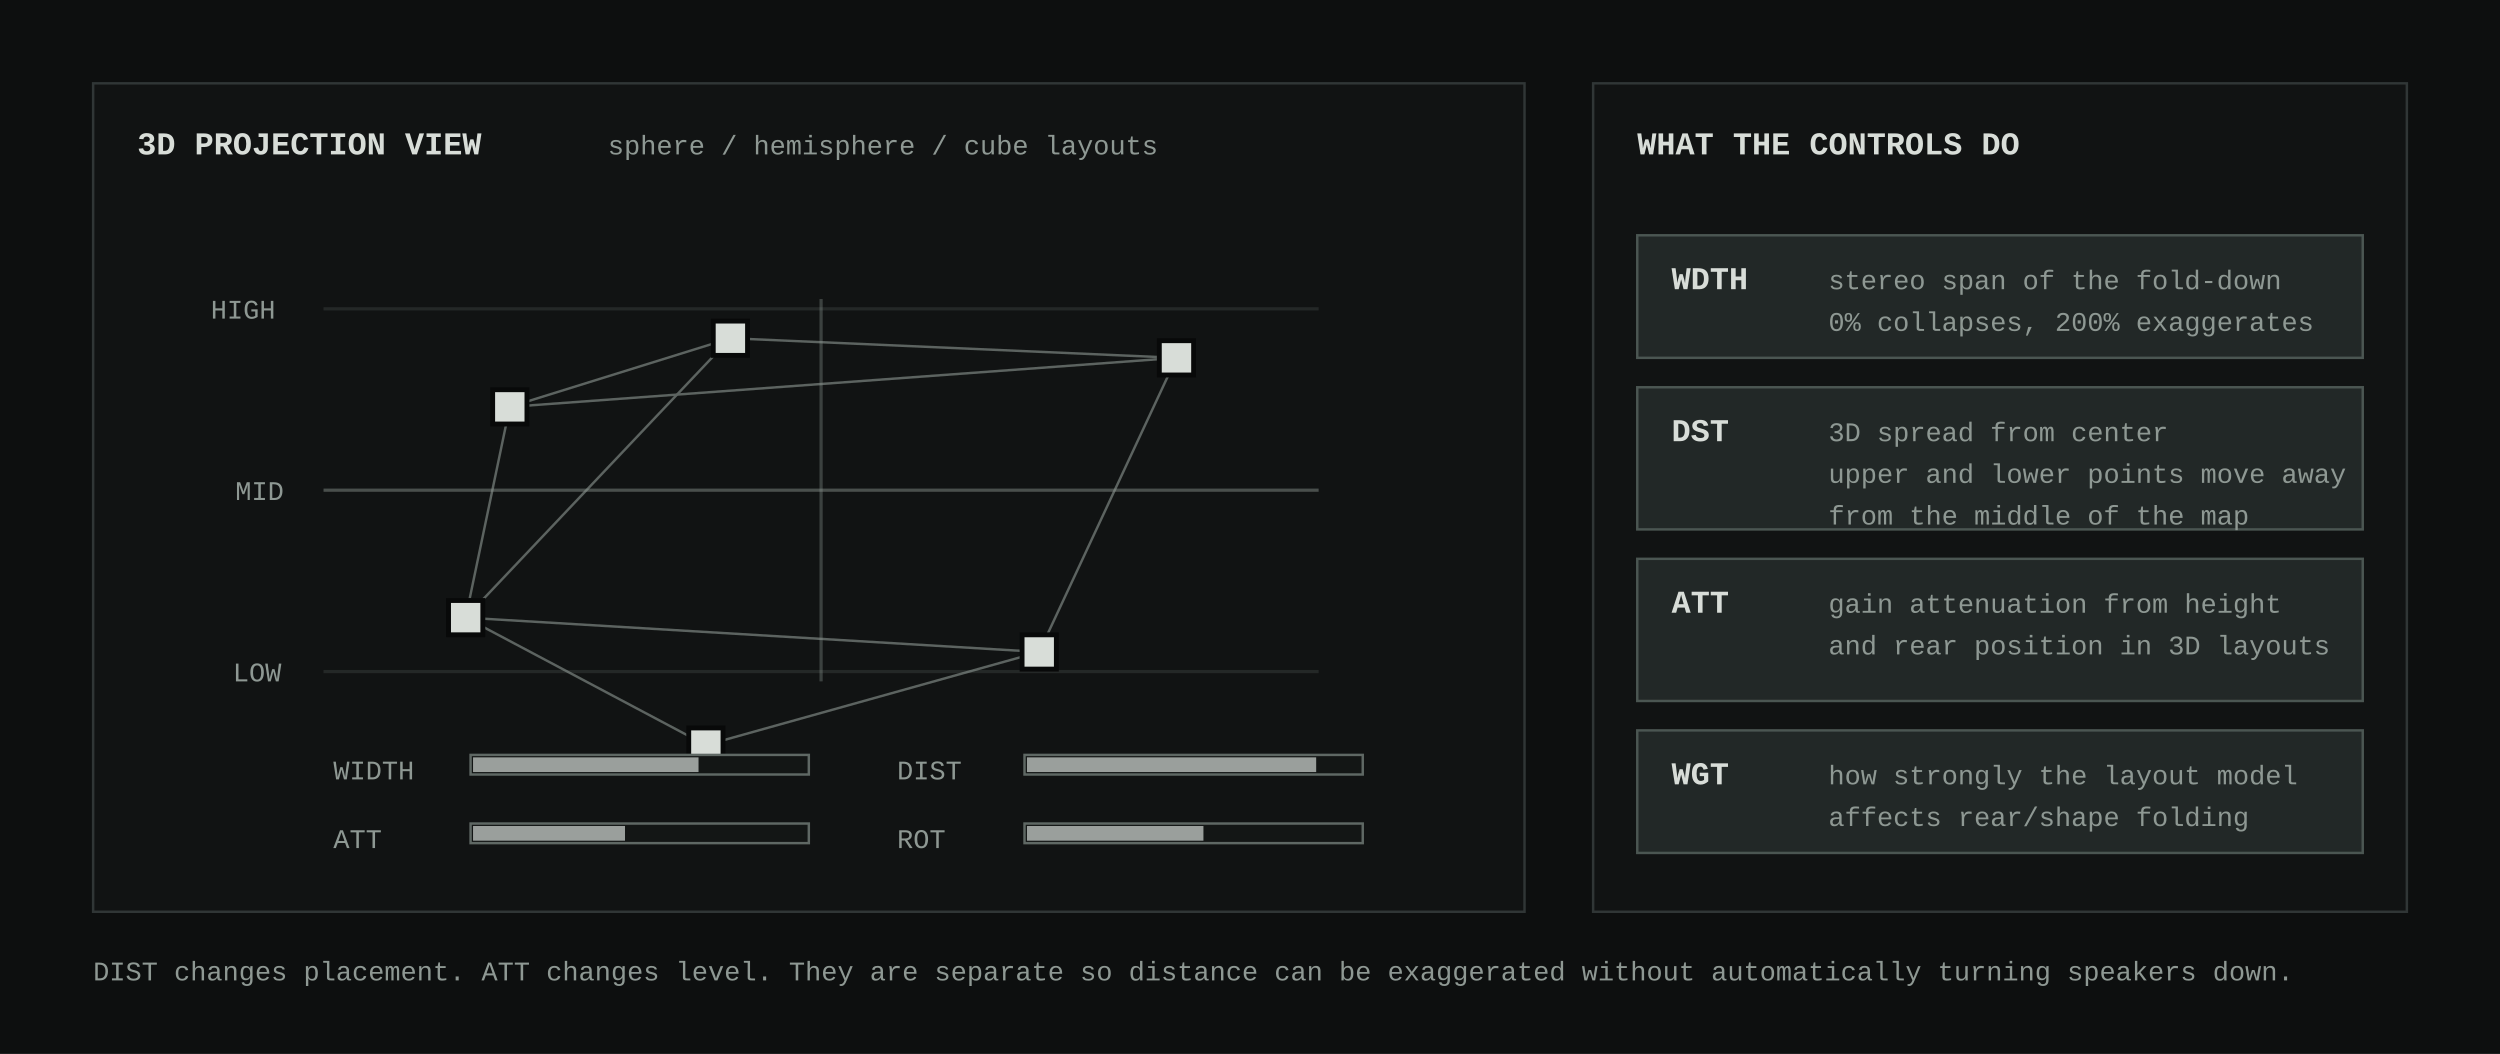
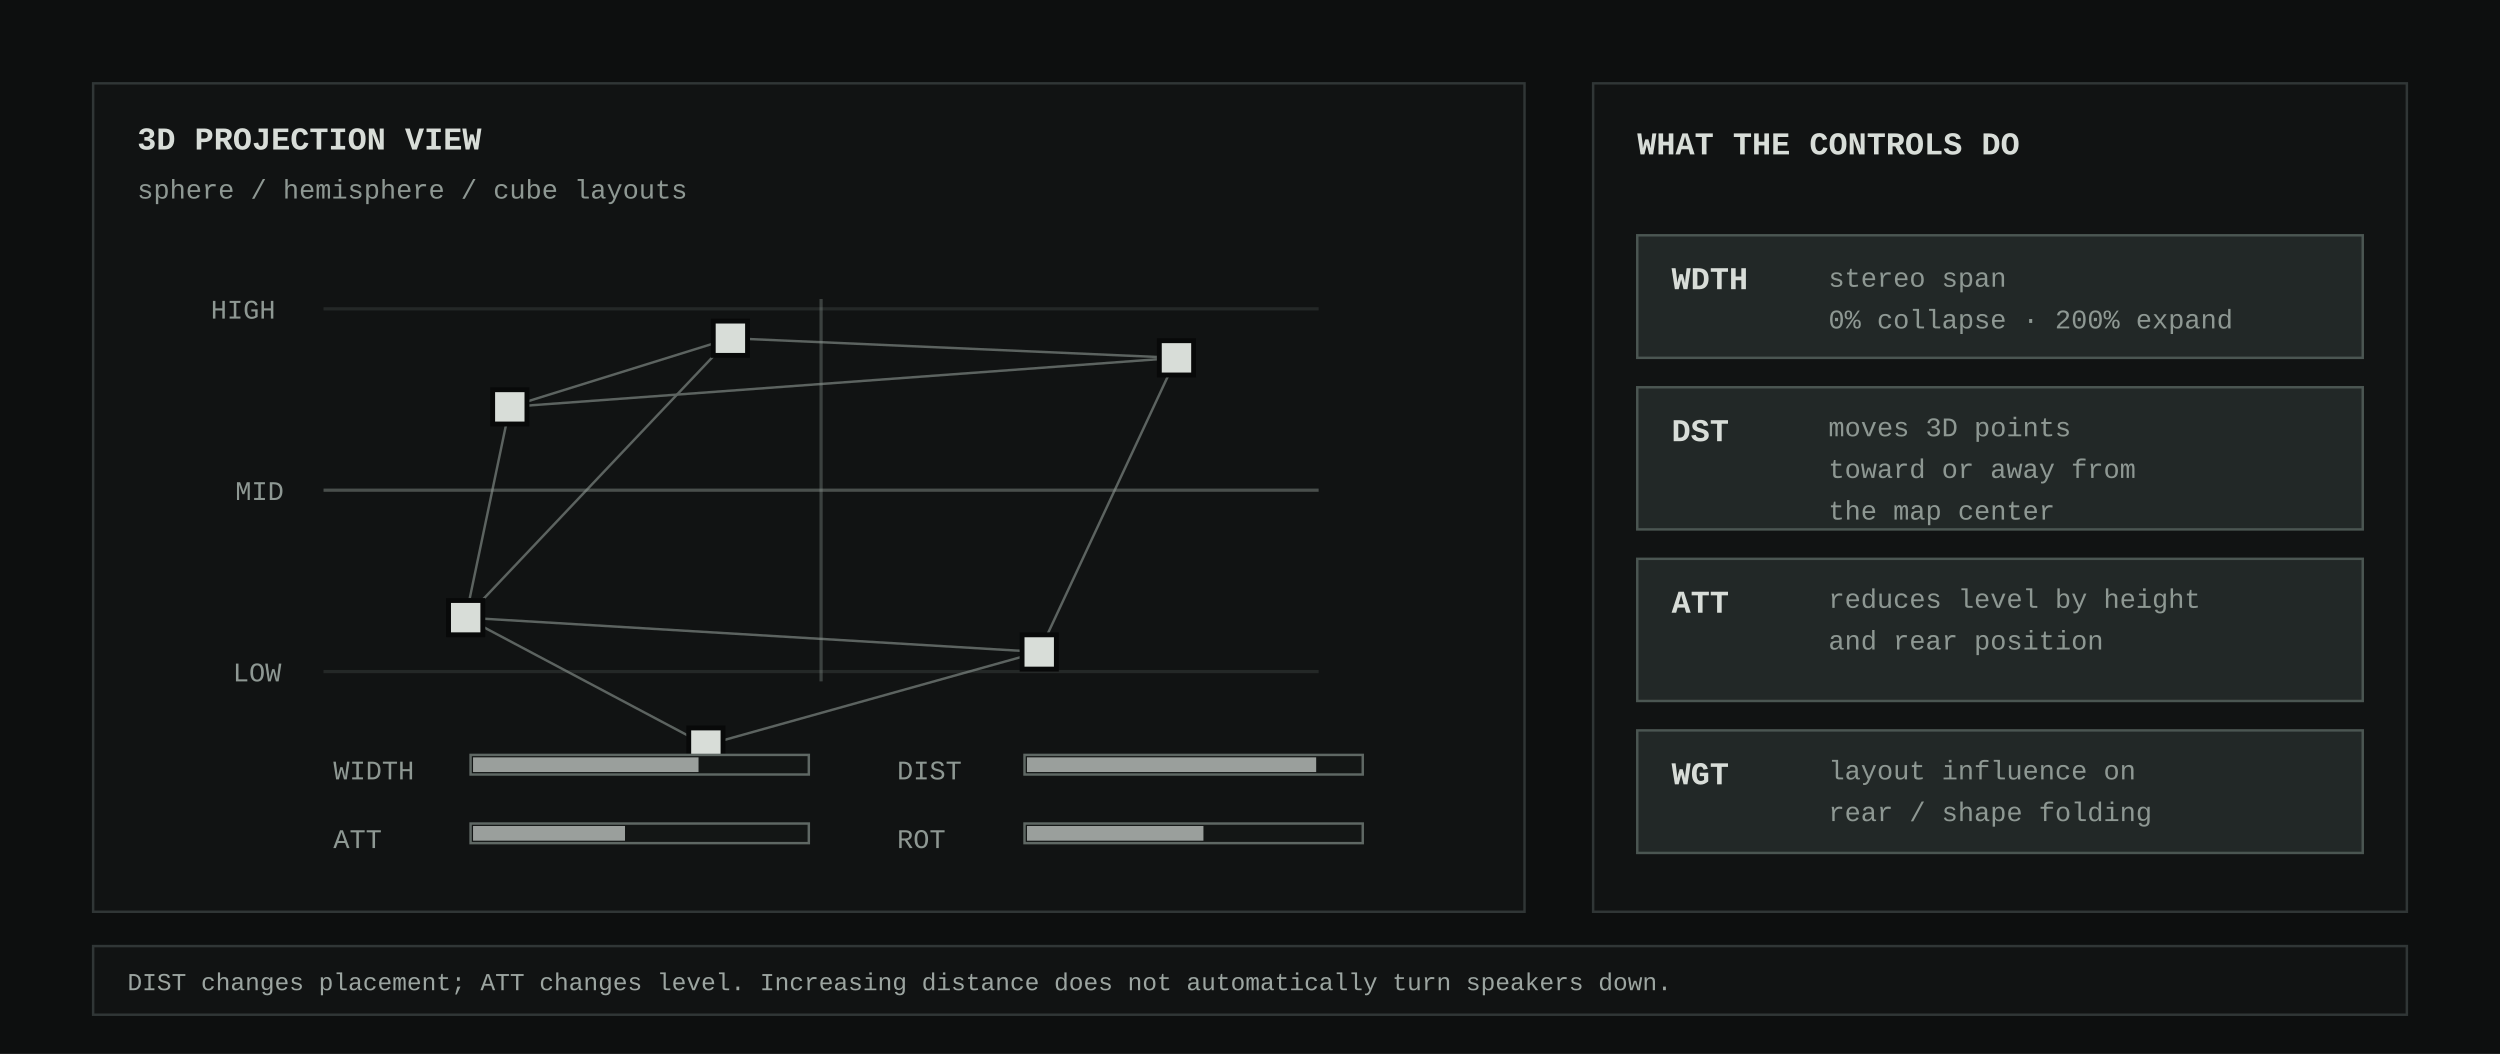
<svg xmlns="http://www.w3.org/2000/svg" viewBox="0 0 1020 430" role="img" aria-labelledby="title desc">
  <rect width="1020" height="430" fill="#0d0f0f" />
  <style>
-     text{font-family:Menlo,Monaco,'Courier New',monospace;letter-spacing:0;fill:#c6cdc8}.h{fill:#d8ddd8;font-weight:700;font-size:13px}.s{fill:#8e9893;font-size:11px}.b{fill:#111313;stroke:#303636;stroke-width:1}.l{stroke:#8e9893;stroke-width:1.3;fill:none}.p{fill:#d8ddd8;stroke:#080909;stroke-width:2}.q{fill:#222827;stroke:#4b5652;stroke-width:1}.rail{fill:#131615;stroke:#5f6864;stroke-width:1}.fill{fill:#9a9f9c}.dim{fill:#6f7774}
+     text{font-family:Menlo,Monaco,'Courier New',monospace;letter-spacing:0;fill:#c6cdc8}.h{fill:#d8ddd8;font-weight:700;font-size:13px}.s{fill:#8e9893;font-size:11px}.note{fill:#111313;stroke:#303636;stroke-width:1}.noteText{fill:#9ca5a1;font-size:10px}.b{fill:#111313;stroke:#303636;stroke-width:1}.l{stroke:#8e9893;stroke-width:1.3;fill:none}.p{fill:#d8ddd8;stroke:#080909;stroke-width:2}.q{fill:#222827;stroke:#4b5652;stroke-width:1}.rail{fill:#131615;stroke:#5f6864;stroke-width:1}.fill{fill:#9a9f9c}.dim{fill:#6f7774}
  </style>
  <g transform="translate(38 34)">
    <rect class="b" x="0" y="0" width="584" height="338" />
-     <text class="h" x="18" y="29">3D PROJECTION VIEW</text>
-     <text class="s" x="210" y="29">sphere / hemisphere / cube layouts</text>
+     <text class="h" x="18" y="27">3D PROJECTION VIEW</text>
+     <text class="s" x="18" y="47">sphere / hemisphere / cube layouts</text>
    <line class="l" x1="94" y1="166" x2="500" y2="166" opacity=".45" />
    <line class="l" x1="297" y1="88" x2="297" y2="244" opacity=".34" />
    <line class="l" x1="94" y1="92" x2="500" y2="92" opacity=".16" />
    <line class="l" x1="94" y1="240" x2="500" y2="240" opacity=".16" />
    <text class="s" x="48" y="96">HIGH</text>
    <text class="s" x="58" y="170">MID</text>
    <text class="s" x="57" y="244">LOW</text>
    <g stroke="#8e9893" stroke-width="1" opacity=".6">
      <line x1="152" y1="218" x2="260" y2="104" />
      <line x1="260" y1="104" x2="442" y2="112" />
      <line x1="442" y1="112" x2="386" y2="232" />
      <line x1="386" y1="232" x2="152" y2="218" />
      <line x1="170" y1="132" x2="260" y2="104" />
      <line x1="170" y1="132" x2="152" y2="218" />
      <line x1="170" y1="132" x2="442" y2="112" />
      <line x1="250" y1="270" x2="152" y2="218" />
      <line x1="250" y1="270" x2="386" y2="232" />
    </g>
    <g>
      <rect class="p" x="145" y="211" width="14" height="14" />
      <rect class="p" x="253" y="97" width="14" height="14" />
      <rect class="p" x="435" y="105" width="14" height="14" />
      <rect class="p" x="379" y="225" width="14" height="14" />
      <rect class="p" x="163" y="125" width="14" height="14" />
      <rect class="p" x="243" y="263" width="14" height="14" />
    </g>
    <g transform="translate(98 284)">
      <text class="s" x="0" y="0">WIDTH</text>
      <rect class="rail" x="56" y="-10" width="138" height="8" />
      <rect class="fill" x="57" y="-9" width="92" height="6" />
      <text class="s" x="230" y="0">DIST</text>
      <rect class="rail" x="282" y="-10" width="138" height="8" />
      <rect class="fill" x="283" y="-9" width="118" height="6" />
      <text class="s" x="0" y="28">ATT</text>
      <rect class="rail" x="56" y="18" width="138" height="8" />
      <rect class="fill" x="57" y="19" width="62" height="6" />
      <text class="s" x="230" y="28">ROT</text>
      <rect class="rail" x="282" y="18" width="138" height="8" />
      <rect class="fill" x="283" y="19" width="72" height="6" />
    </g>
  </g>
  <g transform="translate(650 34)">
    <rect class="b" x="0" y="0" width="332" height="338" />
    <text class="h" x="18" y="29">WHAT THE CONTROLS DO</text>
    <g transform="translate(18 62)">
      <rect class="q" x="0" y="0" width="296" height="50" />
      <text class="h" x="14" y="22">WDTH</text>
-       <text class="s" x="78" y="22">stereo span of the fold-down</text>
-       <text class="s" x="78" y="39">0% collapses, 200% exaggerates</text>
+       <text class="s" x="78" y="21">stereo span</text>
+       <text class="s" x="78" y="38">0% collapse · 200% expand</text>
      <rect class="q" x="0" y="62" width="296" height="58" />
      <text class="h" x="14" y="84">DST</text>
-       <text class="s" x="78" y="84">3D spread from center</text>
-       <text class="s" x="78" y="101">upper and lower points move away</text>
-       <text class="s" x="78" y="118">from the middle of the map</text>
+       <text class="s" x="78" y="82">moves 3D points</text>
+       <text class="s" x="78" y="99">toward or away from</text>
+       <text class="s" x="78" y="116">the map center</text>
      <rect class="q" x="0" y="132" width="296" height="58" />
      <text class="h" x="14" y="154">ATT</text>
-       <text class="s" x="78" y="154">gain attenuation from height</text>
-       <text class="s" x="78" y="171">and rear position in 3D layouts</text>
+       <text class="s" x="78" y="152">reduces level by height</text>
+       <text class="s" x="78" y="169">and rear position</text>
      <rect class="q" x="0" y="202" width="296" height="50" />
      <text class="h" x="14" y="224">WGT</text>
-       <text class="s" x="78" y="224">how strongly the layout model</text>
-       <text class="s" x="78" y="241">affects rear/shape folding</text>
+       <text class="s" x="78" y="222">layout influence on</text>
+       <text class="s" x="78" y="239">rear / shape folding</text>
    </g>
  </g>
-   <text class="s" x="38" y="400">DIST changes placement. ATT changes level. They are separate so distance can be exaggerated without automatically turning speakers down.</text>
+   <rect class="note" x="38" y="386" width="944" height="28" />
+   <text class="noteText" x="52" y="404">DIST changes placement; ATT changes level. Increasing distance does not automatically turn speakers down.</text>
</svg>
